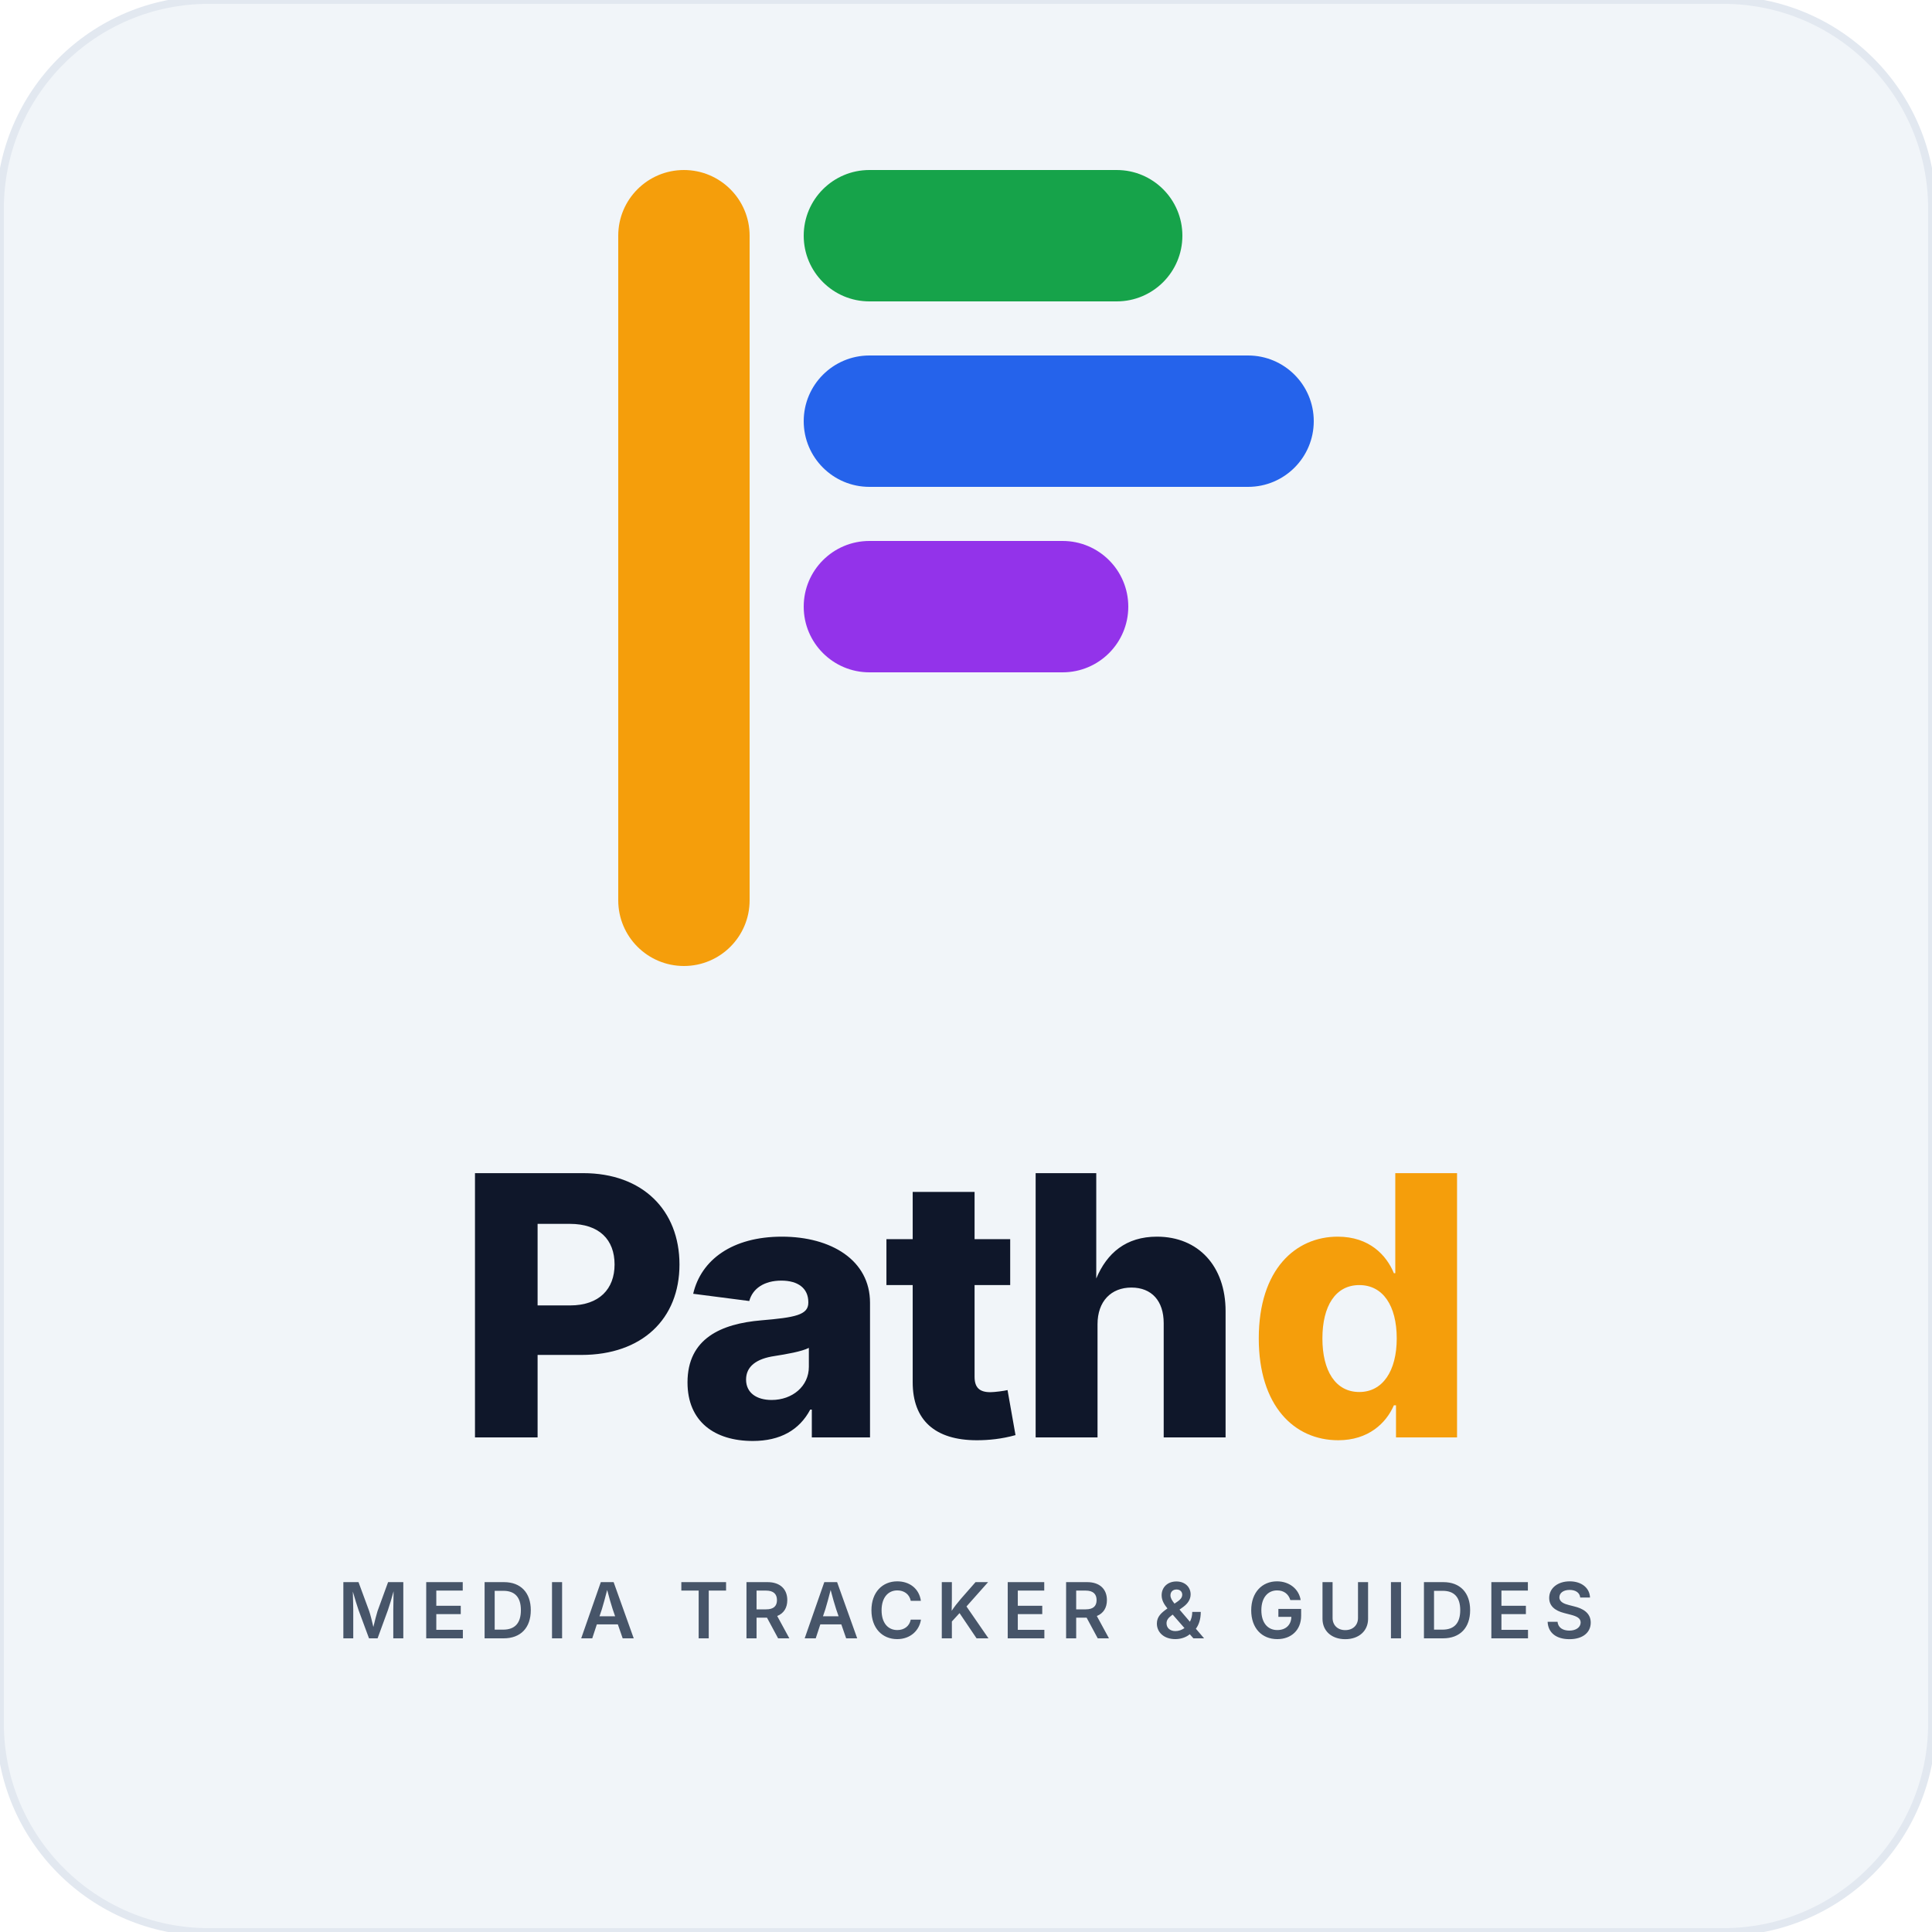
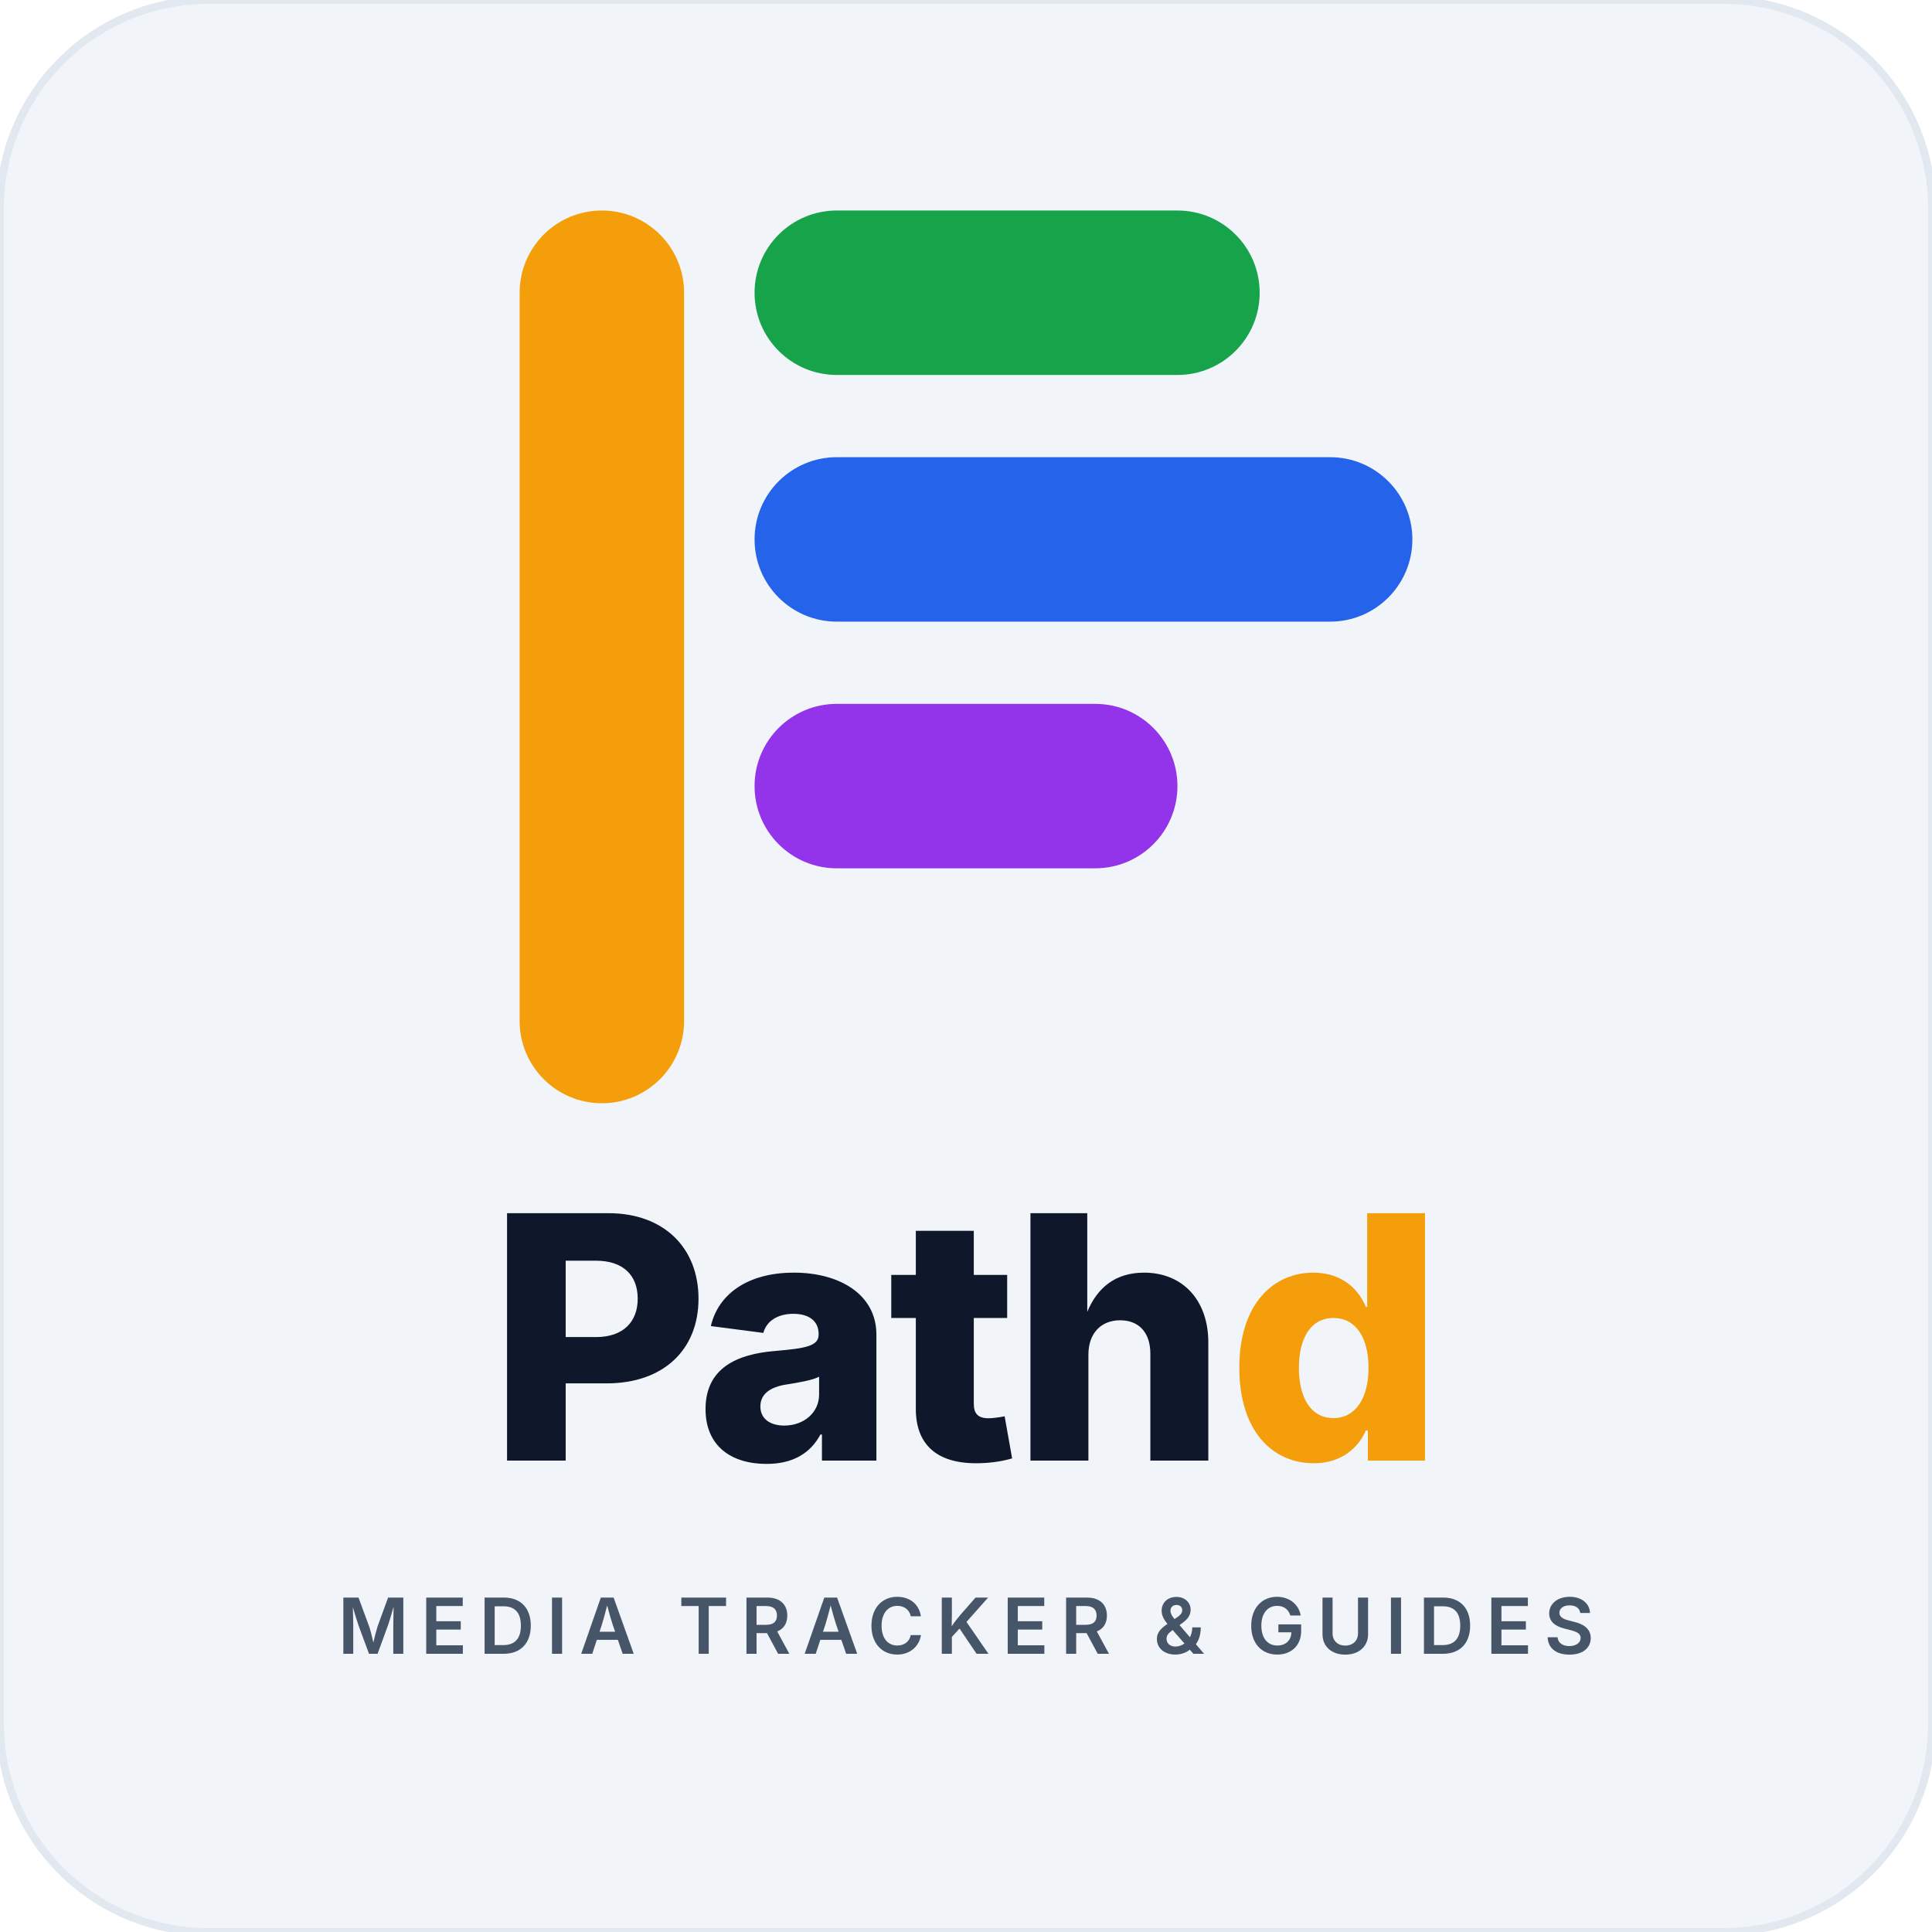
<svg xmlns="http://www.w3.org/2000/svg" viewBox="0 0 500 500" width="100%" height="100%" fill="none">
  <rect width="500" height="500" rx="54" fill="#f1f5f9" stroke="#e2e8f0" stroke-width="2" />
-   <g transform="translate(160, 44)">
-     <rect x="0" y="0" width="34" height="206" rx="17" fill="#f59e0b" />
-     <rect x="48" y="0" width="98" height="34" rx="17" fill="#16a34a" />
-     <rect x="48" y="48" width="132" height="34" rx="17" fill="#2563eb" />
-     <rect x="48" y="96" width="84" height="34" rx="17" fill="#9333ea" />
+   <g transform="translate(98, 18) scale(1.52)">
+     <rect x="24" y="24" width="28" height="152" rx="14" fill="#f59e0b" />
+     <rect x="64" y="24" width="86" height="28" rx="14" fill="#16a34a" />
+     <rect x="64" y="66" width="112" height="28" rx="14" fill="#2563eb" />
+     <rect x="64" y="108" width="72" height="28" rx="14" fill="#9333ea" />
  </g>
-   <text x="250" y="372" text-anchor="middle" font-family="'Inter', 'Segoe UI', system-ui, -apple-system, sans-serif" font-size="94" font-weight="800" letter-spacing="-2" fill="#0f172a">
+   <text x="250" y="378" text-anchor="middle" font-family="'Inter', 'Segoe UI', system-ui, -apple-system, sans-serif" font-size="88" font-weight="800" letter-spacing="-2" fill="#0f172a">
    Path<tspan fill="#f59e0b">d</tspan>
  </text>
-   <text x="250" y="424" text-anchor="middle" font-family="'Inter', 'Segoe UI', system-ui, -apple-system, sans-serif" font-size="20" font-weight="600" letter-spacing="3" fill="#475569">
+   <text x="250" y="428" text-anchor="middle" font-family="'Inter', 'Segoe UI', system-ui, -apple-system, sans-serif" font-size="20" font-weight="600" letter-spacing="3" fill="#475569">
    MEDIA TRACKER &amp; GUIDES
  </text>
</svg>
